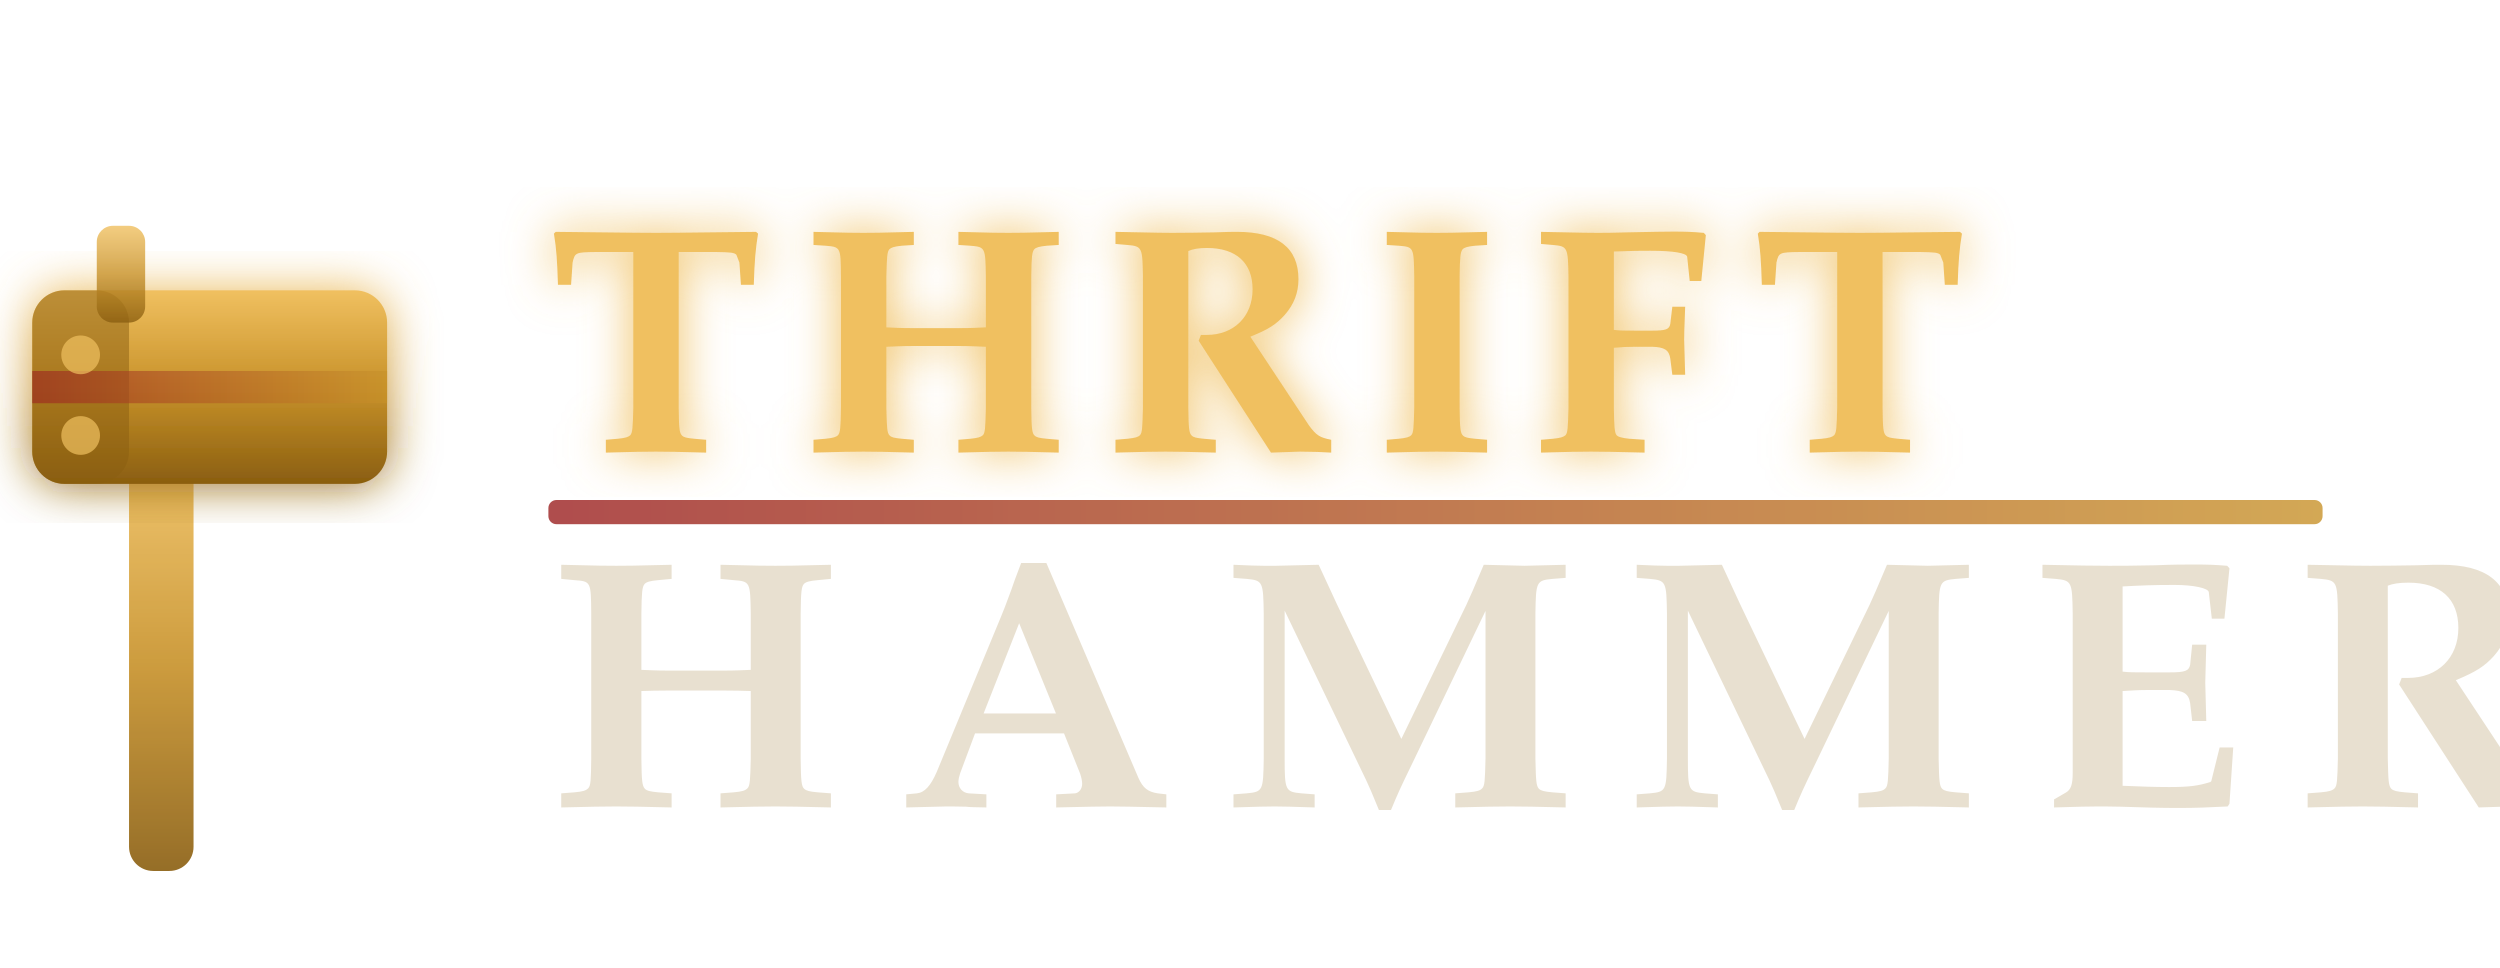
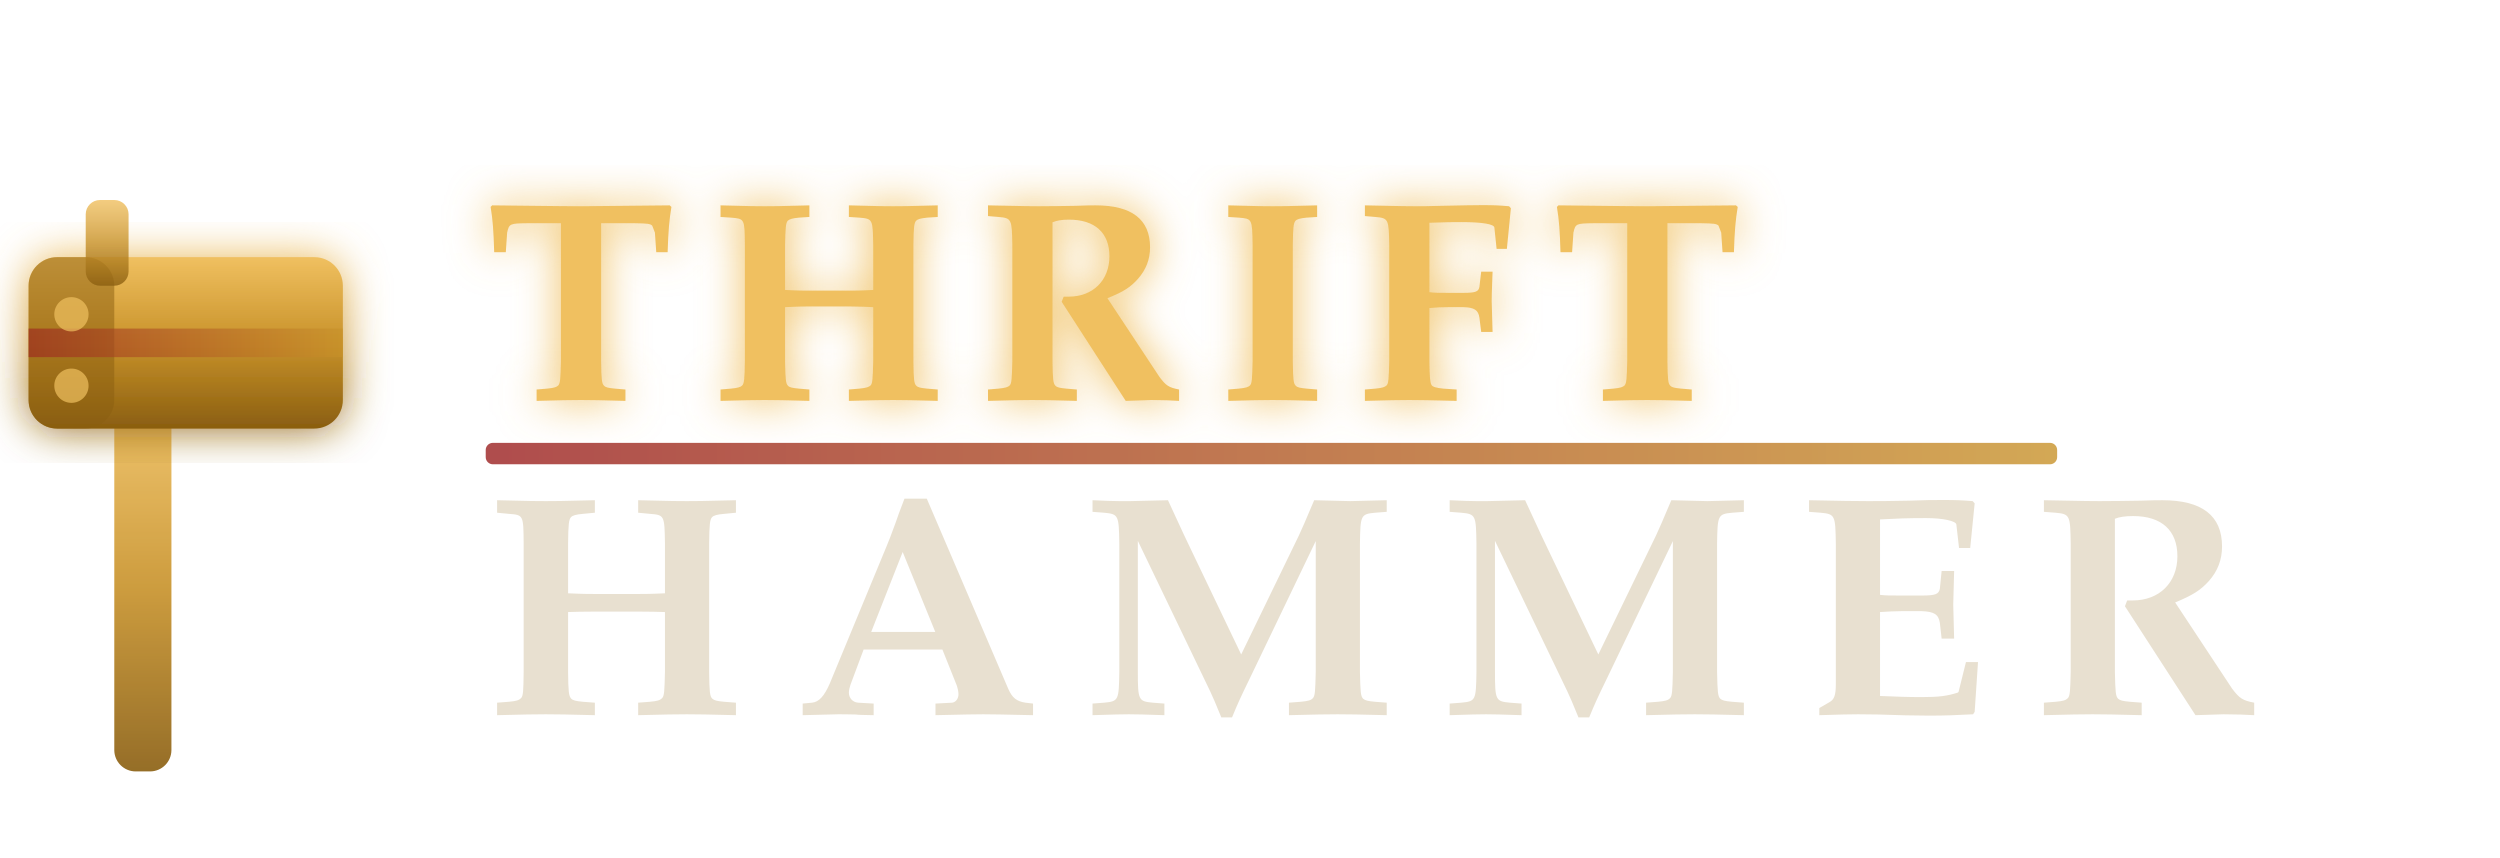
- <svg xmlns="http://www.w3.org/2000/svg" viewBox="0 0 155 60" width="155" height="60" role="img" aria-label="ThriftHammer logo">
+ <svg xmlns="http://www.w3.org/2000/svg" viewBox="0 0 175 60" width="175" height="60" role="img" aria-label="ThriftHammer logo">
  <defs>
    <linearGradient id="hammerGold" x1="0%" y1="0%" x2="0%" y2="100%">
      <stop offset="0%" stop-color="#f0c060" />
      <stop offset="50%" stop-color="#c8922a" />
      <stop offset="100%" stop-color="#8a5e10" />
    </linearGradient>
    <linearGradient id="accentRed" x1="0%" y1="0%" x2="100%" y2="0%">
      <stop offset="0%" stop-color="#9b2020" />
      <stop offset="100%" stop-color="#c8922a" />
    </linearGradient>
    <filter id="glow" x="-20%" y="-20%" width="140%" height="140%">
      <feGaussianBlur stdDeviation="1.5" result="blur" />
      <feComposite in="SourceGraphic" in2="blur" operator="over" />
    </filter>
  </defs>
  <rect x="8" y="28" width="4" height="26" rx="1.5" fill="url(#hammerGold)" opacity="0.9" />
  <rect x="2" y="18" width="22" height="12" rx="2" fill="url(#hammerGold)" filter="url(#glow)" />
  <rect x="2" y="18" width="6" height="12" rx="2" fill="#8a5e10" opacity="0.5" />
  <rect x="6" y="14" width="3" height="6" rx="1" fill="url(#hammerGold)" opacity="0.8" />
  <rect x="2" y="23" width="22" height="2" rx="0" fill="url(#accentRed)" opacity="0.6" />
  <circle cx="5" cy="22" r="1.2" fill="#f0c060" opacity="0.7" />
  <circle cx="5" cy="27" r="1.2" fill="#f0c060" opacity="0.7" />
  <text x="34" y="28" font-family="'Cinzel', 'Palatino Linotype', Georgia, serif" font-size="20" font-weight="900" letter-spacing="2" fill="#f0c060" filter="url(#glow)">THRIFT</text>
  <text x="34" y="50" font-family="'Cinzel', 'Palatino Linotype', Georgia, serif" font-size="22" font-weight="900" letter-spacing="3" fill="#e8e0d0">HAMMER</text>
  <rect x="34" y="31" width="110" height="1.5" rx="0.5" fill="url(#accentRed)" opacity="0.8" />
</svg>
